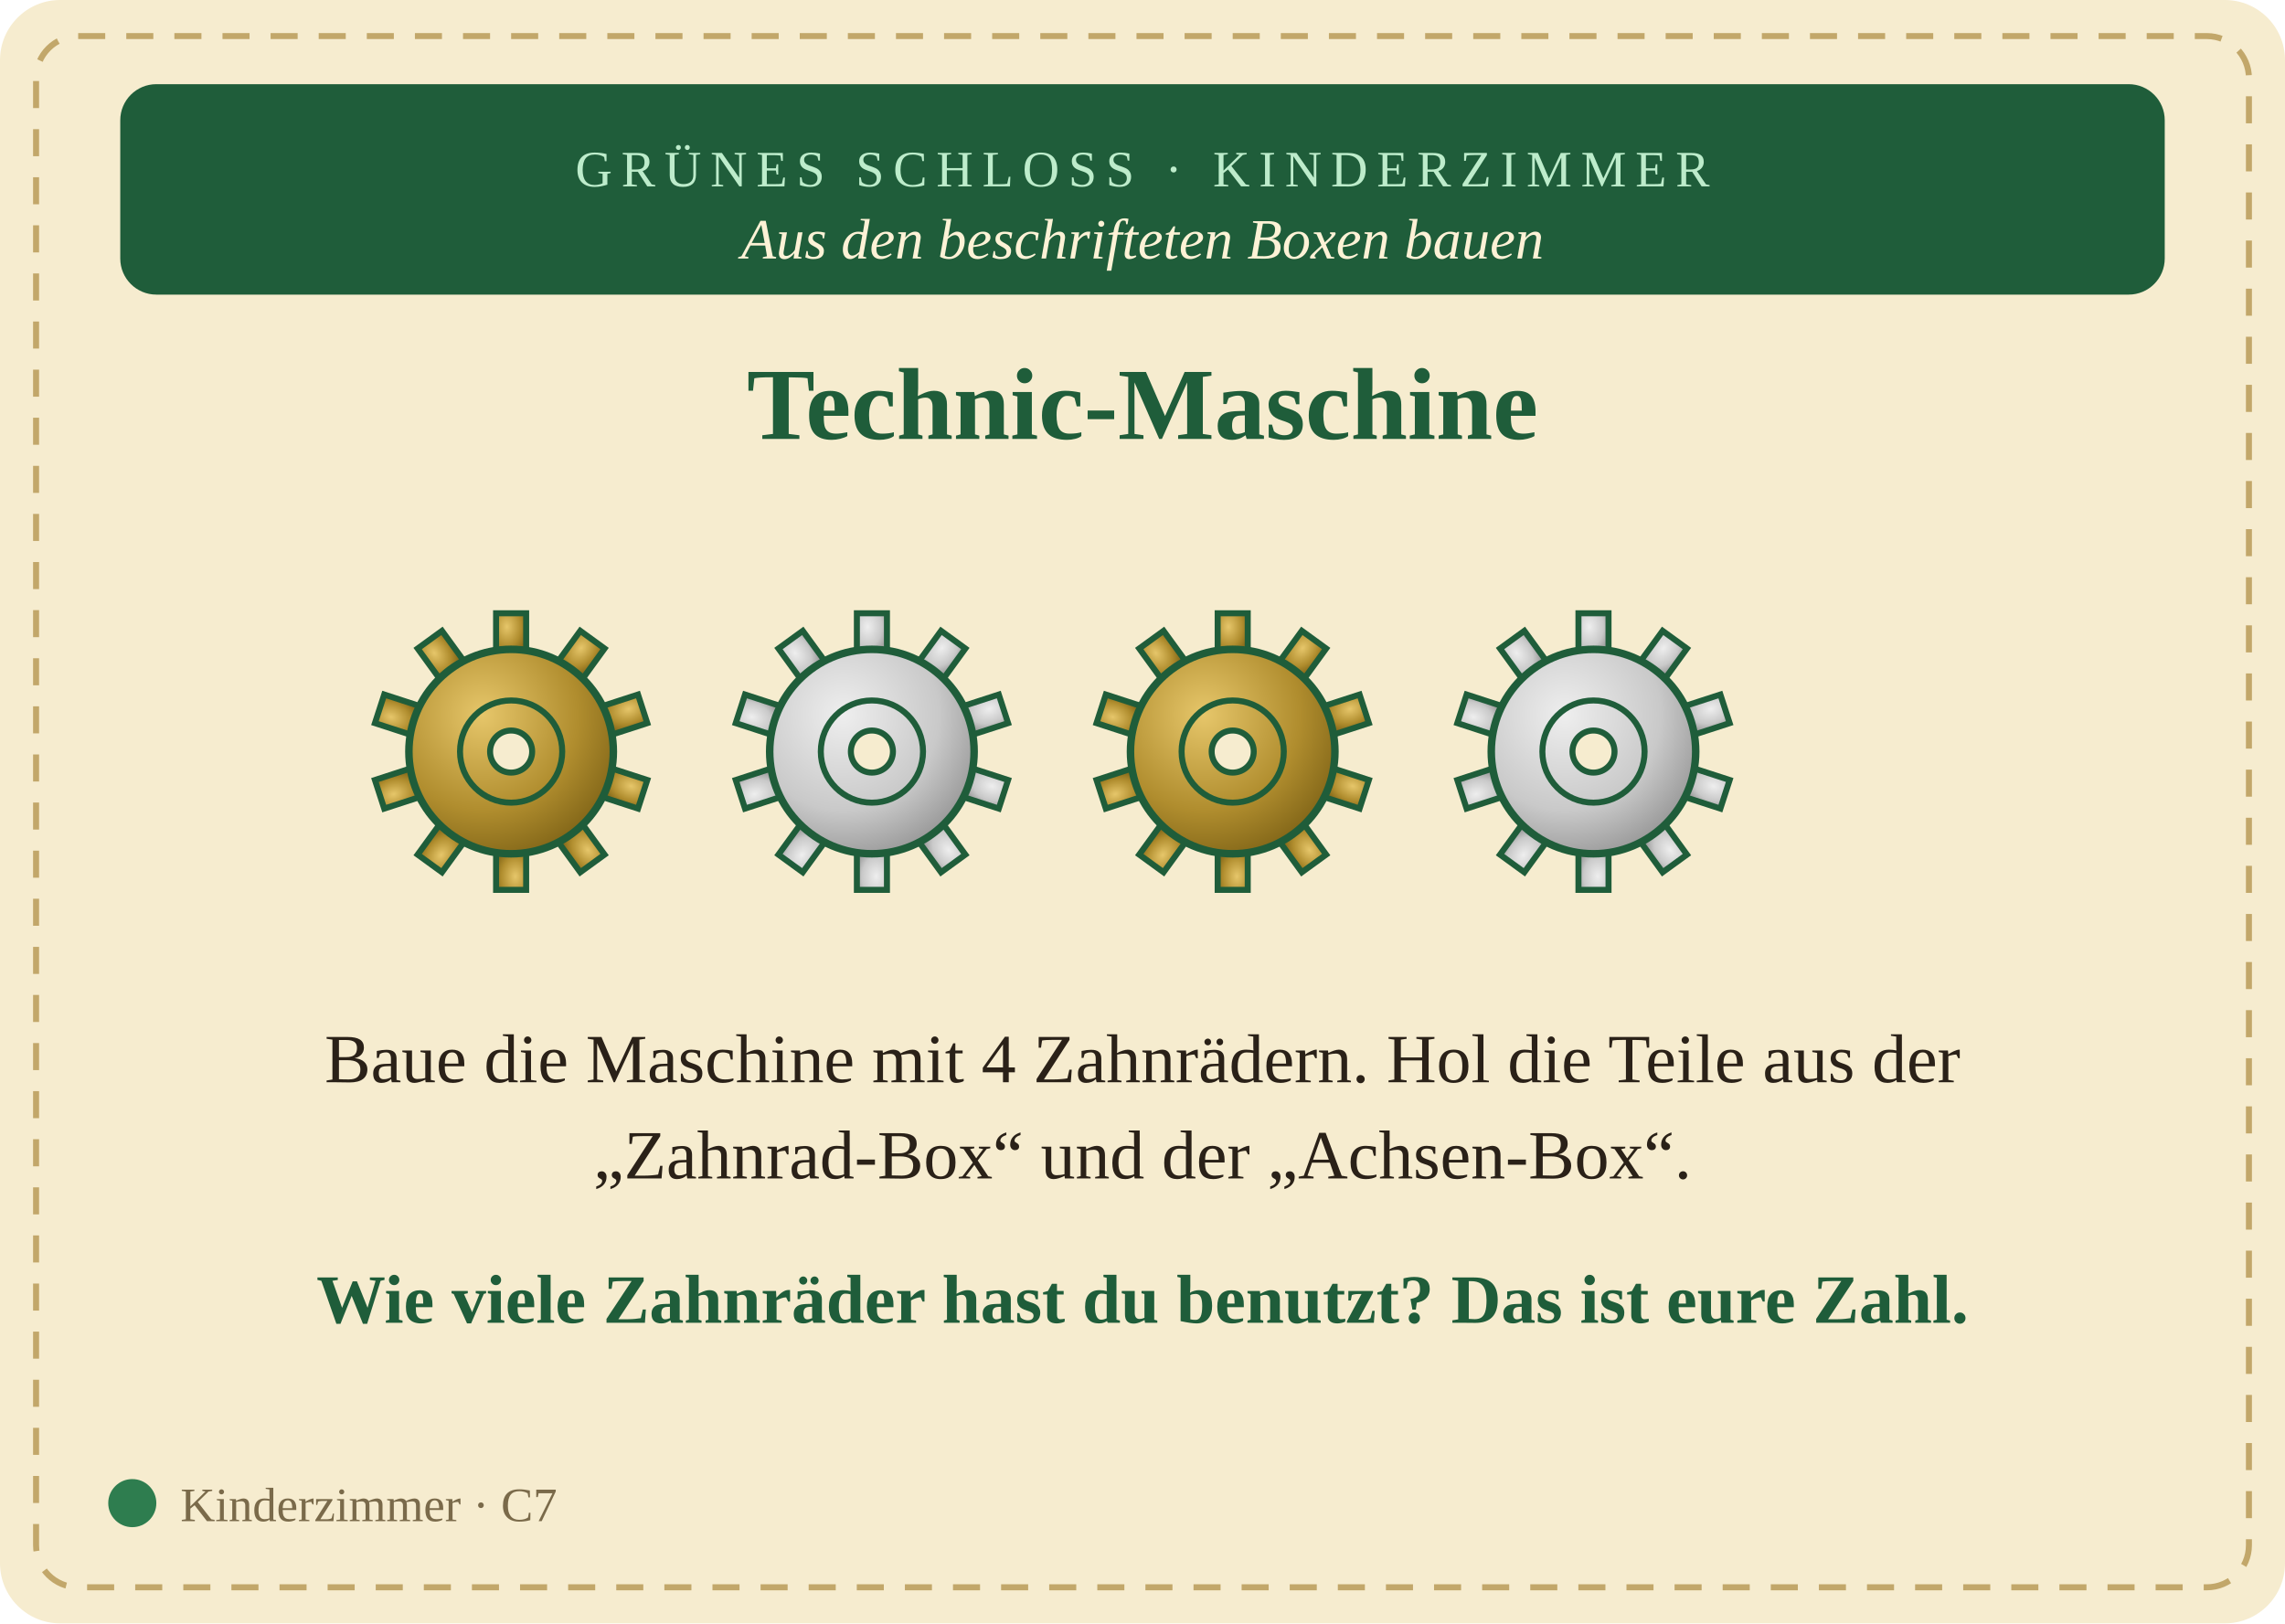
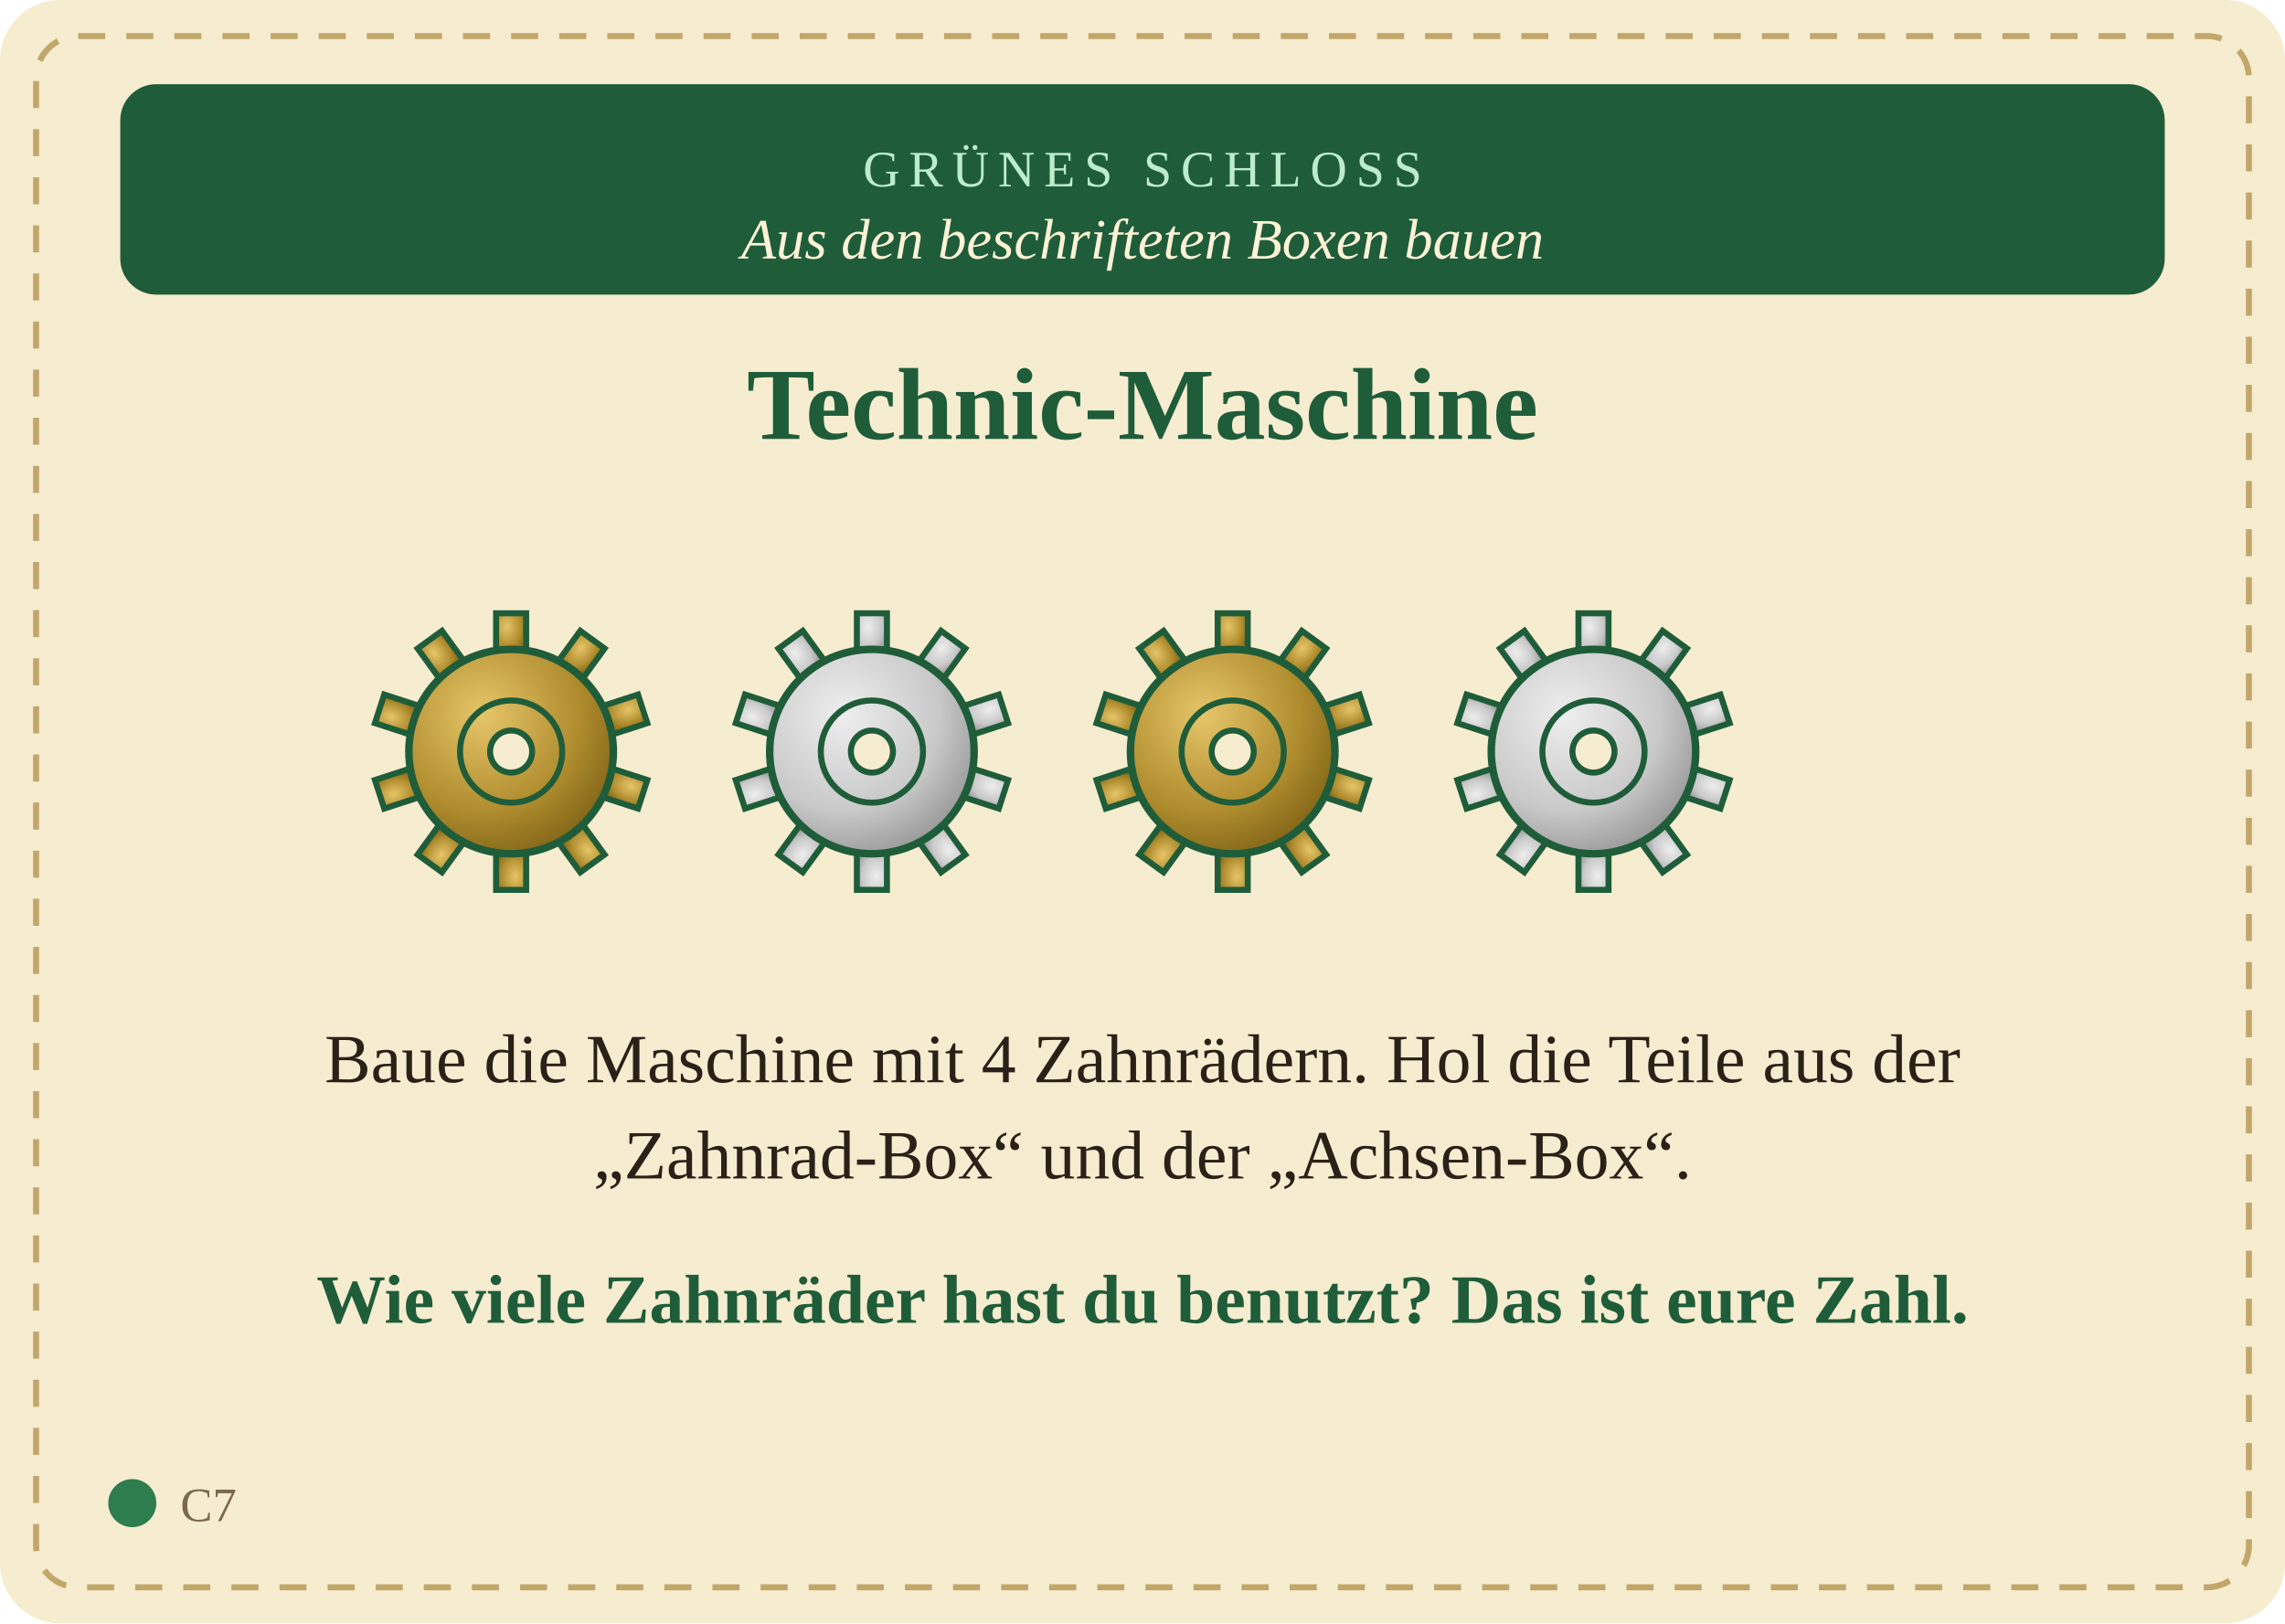
<svg xmlns="http://www.w3.org/2000/svg" viewBox="0 0 760 540" width="190mm" height="135mm" font-family="Georgia, 'Times New Roman', serif">
  <defs>
    <radialGradient id="c7-brass" cx="36%" cy="32%" r="78%">
      <stop offset="0" stop-color="#e6c66a" />
      <stop offset="0.6" stop-color="#b08d2e" />
      <stop offset="1" stop-color="#7a5f14" />
    </radialGradient>
    <radialGradient id="c7-steel" cx="36%" cy="32%" r="78%">
      <stop offset="0" stop-color="#eeeeee" />
      <stop offset="0.6" stop-color="#c9c9c9" />
      <stop offset="1" stop-color="#8f8f8f" />
    </radialGradient>
    <g id="c7-gear">
      <g stroke="#1f5d3a" stroke-width="2">
        <rect x="-5" y="-46" width="10" height="14" />
        <rect x="-5" y="-46" width="10" height="14" transform="rotate(36)" />
        <rect x="-5" y="-46" width="10" height="14" transform="rotate(72)" />
        <rect x="-5" y="-46" width="10" height="14" transform="rotate(108)" />
        <rect x="-5" y="-46" width="10" height="14" transform="rotate(144)" />
        <rect x="-5" y="-46" width="10" height="14" transform="rotate(180)" />
        <rect x="-5" y="-46" width="10" height="14" transform="rotate(216)" />
        <rect x="-5" y="-46" width="10" height="14" transform="rotate(252)" />
        <rect x="-5" y="-46" width="10" height="14" transform="rotate(288)" />
        <rect x="-5" y="-46" width="10" height="14" transform="rotate(324)" />
      </g>
      <circle cx="0" cy="0" r="34" stroke="#1f5d3a" stroke-width="2.5" />
      <circle cx="0" cy="0" r="17" fill="none" stroke="#1f5d3a" stroke-width="2" />
      <circle cx="0" cy="0" r="7" fill="#f6eccf" stroke="#1f5d3a" stroke-width="2" />
    </g>
  </defs>
  <rect x="0" y="0" width="760" height="540" rx="20" fill="#f6eccf" />
  <rect x="12" y="12" width="736" height="516" rx="14" fill="none" stroke="#c2a76a" stroke-width="2" stroke-dasharray="9 7" />
  <rect x="40" y="28" width="680" height="70" rx="12" fill="#1f5d3a" />
-   <text x="380" y="62" text-anchor="middle" fill="#bdeccb" font-size="17" letter-spacing="3">GRÜNES SCHLOSS · KINDERZIMMER</text>
+   <text x="380" y="62" text-anchor="middle" fill="#bdeccb" font-size="17" letter-spacing="3">GRÜNES SCHLOSS</text>
  <text x="380" y="86" text-anchor="middle" fill="#fdf2d6" font-size="19" font-style="italic">Aus den beschrifteten Boxen bauen</text>
  <text x="380" y="146" text-anchor="middle" fill="#1f5d3a" font-size="34" font-weight="700">Technic-Maschine</text>
  <g transform="translate(0,250)">
    <use href="#c7-gear" x="170" y="0" fill="url(#c7-brass)" />
    <use href="#c7-gear" x="290" y="0" fill="url(#c7-steel)" />
    <use href="#c7-gear" x="410" y="0" fill="url(#c7-brass)" />
    <use href="#c7-gear" x="530" y="0" fill="url(#c7-steel)" />
  </g>
  <g fill="#2a2118" font-size="23" text-anchor="middle">
    <text x="380" y="360">Baue die Maschine mit 4 Zahnrädern. Hol die Teile aus der</text>
    <text x="380" y="392">„Zahnrad-Box“ und der „Achsen-Box“.</text>
  </g>
  <text x="380" y="440" text-anchor="middle" fill="#1f5d3a" font-size="23" font-weight="700">Wie viele Zahnräder hast du benutzt? Das ist eure Zahl.</text>
  <circle cx="44" cy="500" r="8" fill="#2e7d4f" />
-   <text x="60" y="506" fill="#7a6a4a" font-size="16">Kinderzimmer · C7</text>
+   <text x="60" y="506" fill="#7a6a4a" font-size="16">C7</text>
</svg>
